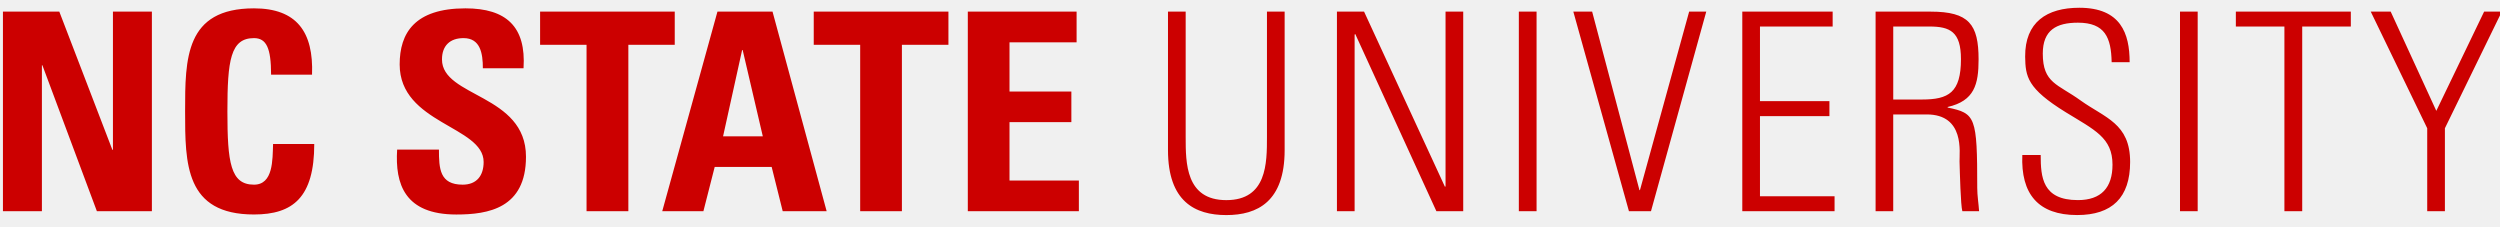
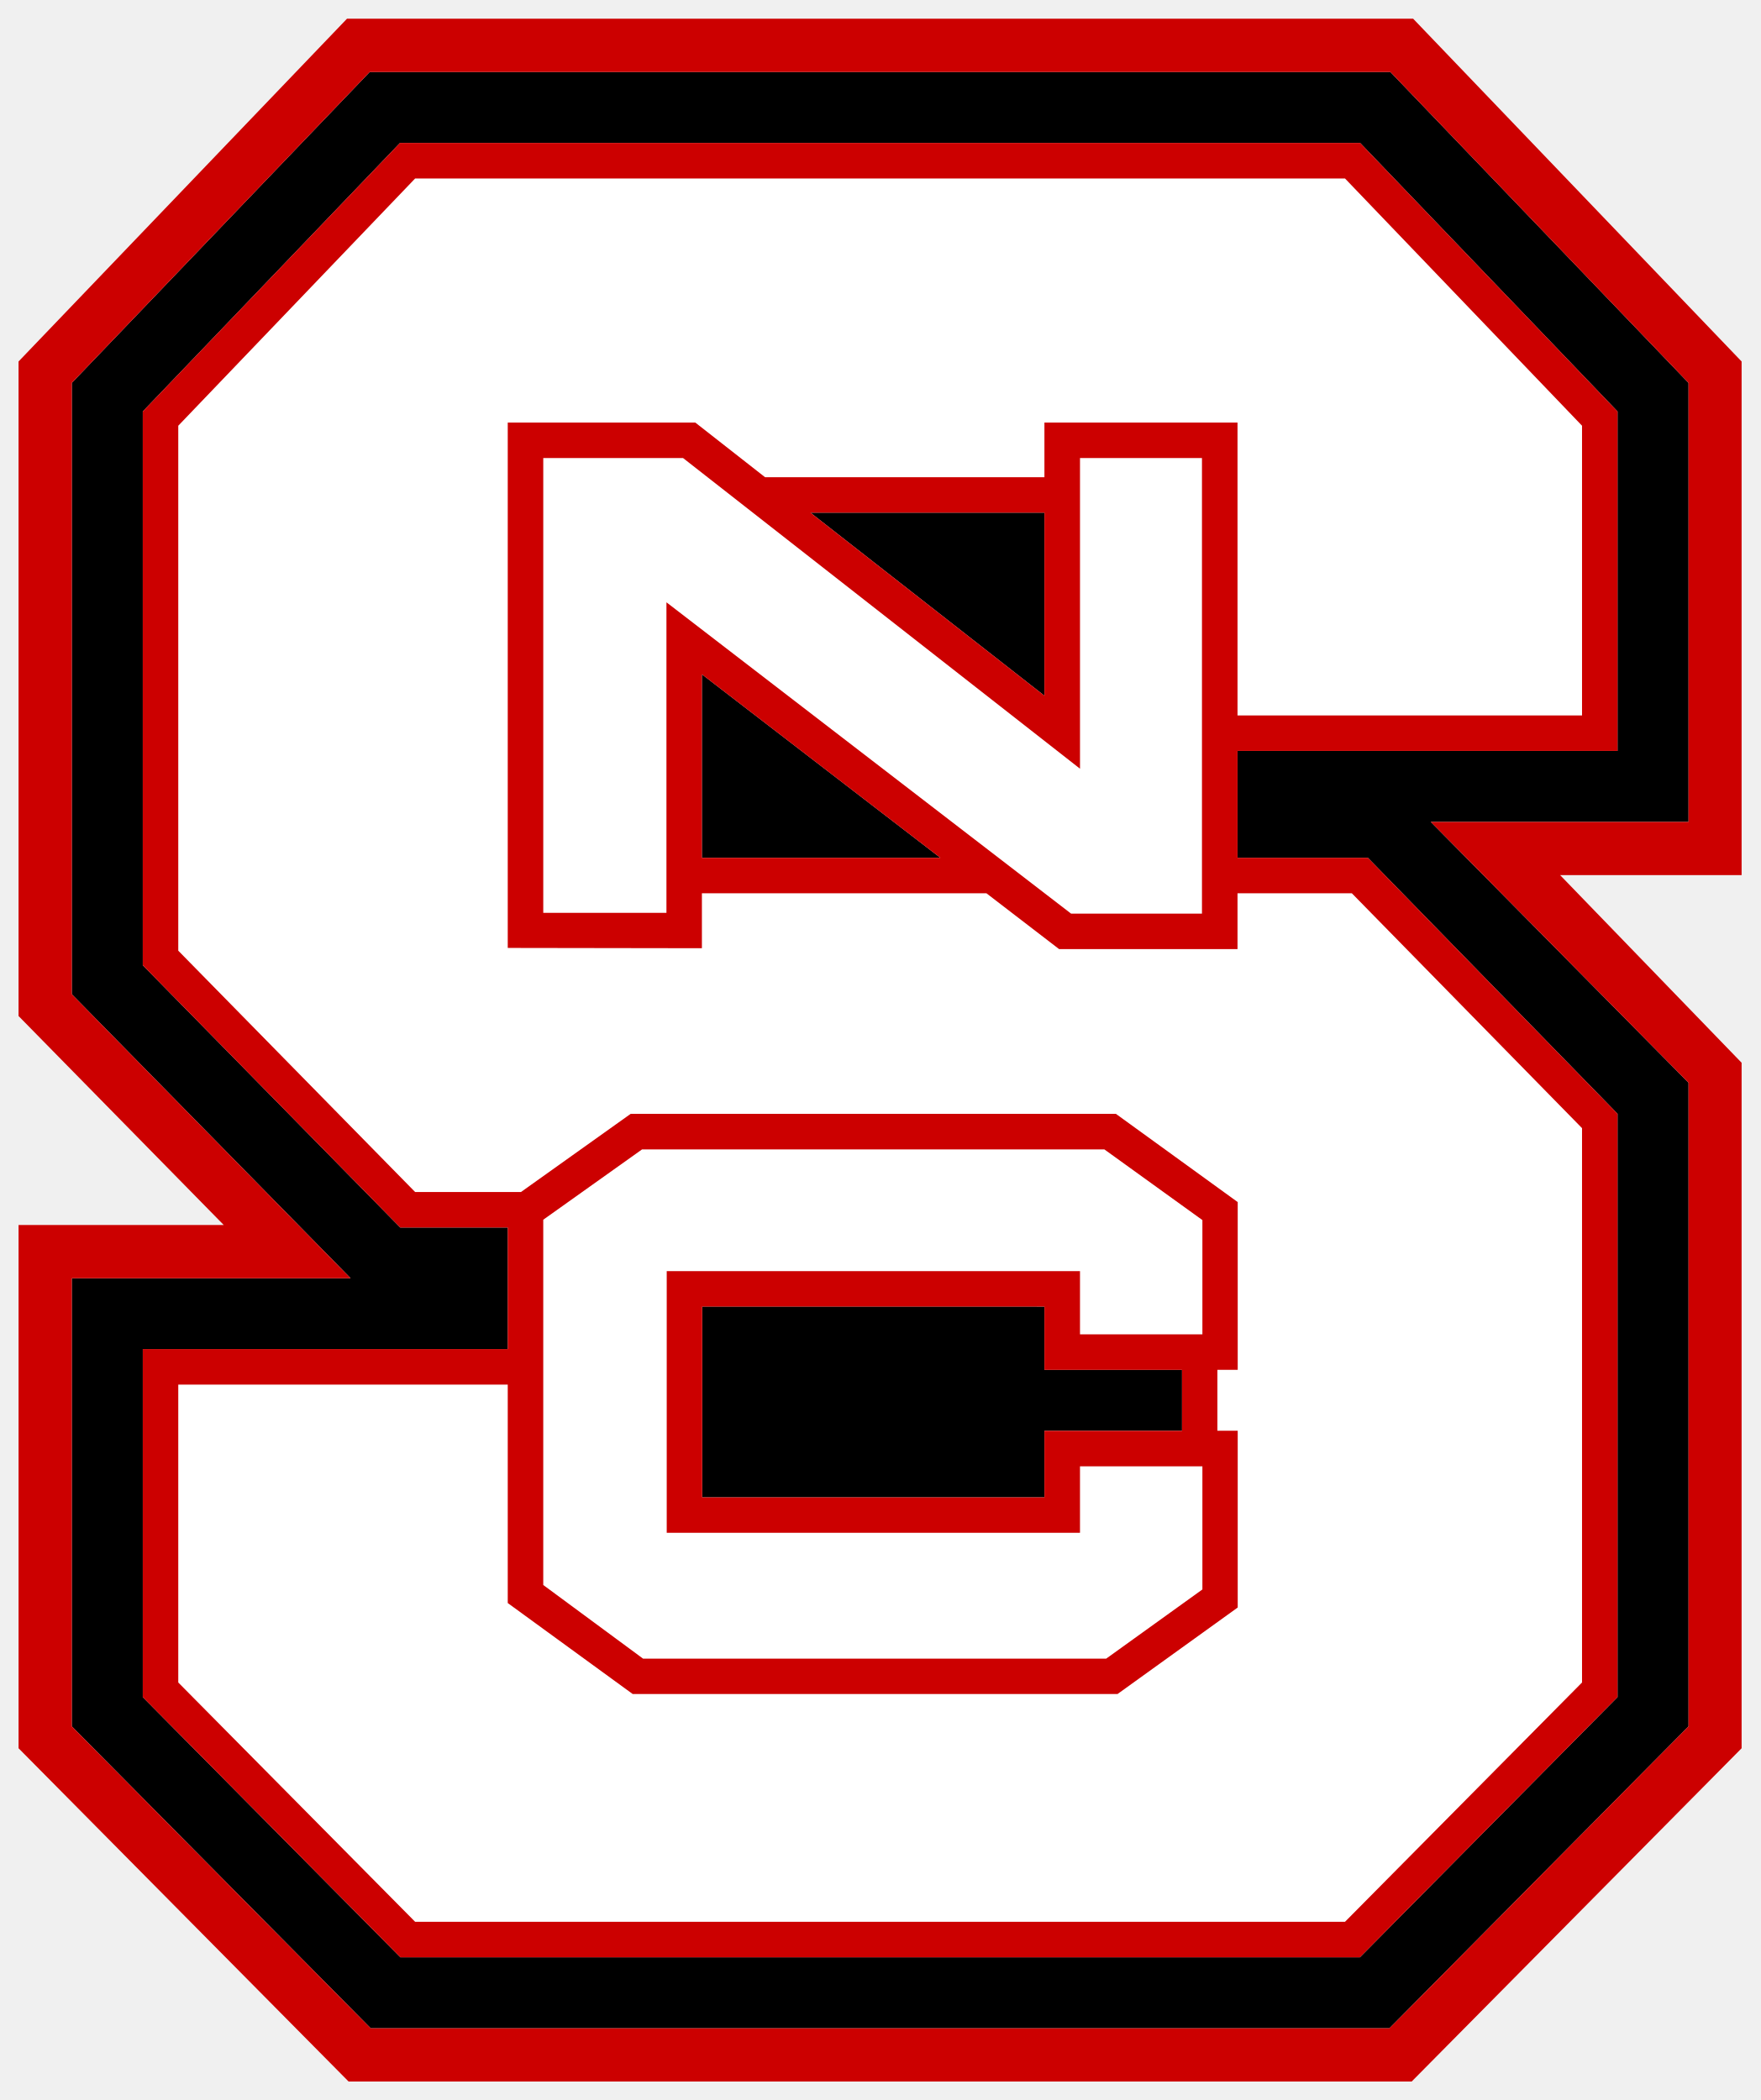
- <svg xmlns="http://www.w3.org/2000/svg" width="121.25" height="11" xml:space="preserve" viewBox="0 0 121.25 11" version="1.1">
-   <g transform="matrix(1.25,0,0,-1.25,0,11)">
-     <path d="m80.678 8.499c-1.264 0-2.112-0.559-2.102-1.898 0.012-0.773 0.077-1.232 1.575-2.156 1.115-0.686 1.814-0.984 1.814-2.034 0-0.892-0.44-1.375-1.342-1.375-1.381 0-1.444 0.892-1.444 1.75h-0.713c-0.063-1.512 0.616-2.33 2.127-2.33 1.352 0 2.056 0.676 2.056 2.059 0 1.502-0.974 1.707-1.928 2.391-0.88 0.635-1.461 0.665-1.461 1.814 0 0.911 0.528 1.2 1.363 1.2 1.053 0 1.29-0.581 1.309-1.533h0.698c0 1.115-0.344 2.112-1.953 2.112zm-70.824-0.023c-2.671 0-2.672-1.951-2.672-4 0-2.025 0.001-3.998 2.672-3.998 1.513 0 2.339 0.665 2.339 2.734h-1.598c-0.021-0.612 0.009-1.577-0.741-1.577-0.911 0-1.031 0.857-1.031 2.841 0 1.985 0.12 2.845 1.031 2.845 0.484 0 0.664-0.388 0.664-1.417h1.589c0.064 1.662-0.6 2.572-2.253 2.572zm8.205 0c-1.974 0-2.552-0.964-2.552-2.175-0-2.306 3.258-2.389 3.258-3.786 0-0.525-0.265-0.88-0.814-0.88-0.891 0-0.92 0.622-0.92 1.361h-1.622c-0.084-1.337 0.291-2.519 2.297-2.519 1.23 0 2.702 0.237 2.702 2.242 0 2.434-3.259 2.304-3.259 3.775 0 0.535 0.312 0.827 0.836 0.827 0.653 0 0.75-0.591 0.75-1.17h1.578c0.106 1.62-0.677 2.325-2.253 2.325zm-17.945-0.127v-7.744h1.512v5.662h0.019l2.114-5.662h2.134v7.744h-1.511v-5.362h-0.022l-2.059 5.362h-2.188zm20.842 0v-1.288h1.802v-6.456h1.622v6.456h1.8v1.288h-5.223zm6.881 0-2.142-7.744h1.597l0.438 1.717h2.211l0.428-1.717h1.705l-2.1 7.744h-2.136zm3.736 0v-1.288h1.802v-6.456h1.619v6.456h1.805v1.288h-5.225zm5.978 0v-7.744h4.309v1.191h-2.691v2.264h2.4v1.189h-2.4v1.909h2.603v1.191h-4.222zm7.767 0v-5.375c0-1.994 1.05-2.519 2.263-2.519 1.21 0 2.263 0.525 2.263 2.519v5.375h-0.686v-4.867c0-1.008 0-2.447-1.577-2.447-1.576 0-1.577 1.439-1.577 2.447v4.867h-0.686zm6.555 0v-7.744h0.686v6.852l0.025 0.023 3.148-6.875h1.041v7.744h-0.686v-6.778l-0.022-0.02-3.139 6.798h-1.053zm7.058 0v-7.744h0.688v7.744h-0.688zm2.114 0 2.158-7.744h0.855l2.145 7.744h-0.664l-1.909-6.927h-0.019l-1.836 6.927h-0.73zm6.556 0v-7.744h3.58v0.58h-2.894v3.108h2.695v0.583h-2.695v2.895h2.82v0.578h-3.506zm5.172 0v-7.744h0.684v3.755h1.3c1.488 0 1.263-1.49 1.273-1.825 0.012-0.415 0.043-1.703 0.109-1.93h0.65c-0.02 0.303-0.072 0.603-0.072 0.902 0 2.768-0.064 2.896-1.148 3.12v0.022c1.039 0.237 1.2 0.878 1.2 1.845 0 1.361-0.372 1.855-1.864 1.855h-2.133zm11.811 0v-7.744h0.686v7.744h-0.686zm2.167 0v-0.578h1.884v-7.166h0.691v7.166h1.886v0.578h-4.461zm5.234 0 2.191-4.525v-3.219h0.686v3.219l2.208 4.525h-0.686l-1.855-3.85-1.77 3.85h-0.773zm-18.527-0.578h1.405c0.803 0 1.222-0.206 1.222-1.266 0-1.3-0.482-1.566-1.511-1.566h-1.116v2.831zm-44.664-0.914h0.022l0.781-3.347h-1.542l0.739 3.347z" fill="#c00" />
+ <svg xmlns="http://www.w3.org/2000/svg" width="188.852" height="225.344" viewBox="0 0 188.852 225.344">
+   <g>
+     <path d="M39.662,7.728,7.704,41.088l-.001,65.6,29.914,30.478H7.703l.001,48.082,32.067,32.4H149.064l32.09-32.4V116.181l-27.651-27.984h27.651V41.088l-31.981-33.36L39.664,7.728Zm3.25,7.609H145.922l27.614,28.813v36.427H132.766v11.469h13.984L173.536,119.515v62.597l-27.638,27.92H42.954l-27.635-27.92 0-37.346h39.157v-13.048H42.938l-27.619-28.141 0-59.427,27.594-28.813Zm44.042,39.678,25.099,19.64v-19.64Zm-11.651,17.344v19.686h25.579Zm.032,67.843v20.469h36.718V153.531h14.76v-6.538h-14.76V140.203Z" />
+     <path d="M44.538,19.15,19.125,45.682V102.016L44.538,127.915H55.891l11.771-8.39h52.056l13.069,9.469v18h-2.178v6.538h2.178V172.496l-12.89,9.28H67.875l-13.4-9.76v-23.438H19.125V180.544l25.413,25.68h99.76l25.43-25.68V121.056l-24.696-25.203H132.766v5.99H113.626l-7.797-5.99H75.302v5.898l-20.827-.029V45.347H74.594l7.491,5.866h29.968v-5.866h20.714v31.427H169.728V45.682L144.298,19.15h-99.76Zm13.744,30v48.803H71.501v-33.32L114.912,98.04h14.042V49.15h-13.088v33.334l-42.584-33.334h-15Zm10.6,74.187-10.6,7.547V170.08l10.709,7.904h49.688L129,170.56V157.344H115.866v7.136H71.531V136.4h44.334v6.787H129v-12.266l-10.515-7.584Z" style="fill: #fff" />
+     <path d="M186.848,187.6v-73.56l-19.472-20.134h19.472V38.79L151.61,2.009l-114.384-0-0.0 0L1.99,38.79l0,70.235,22.016,22.427H1.991l0,56.147,35.406,35.76h114.056ZM39.662,7.728H149.171l31.981,33.36V88.197H153.501L181.152,116.181v69.067l-32.09,32.4H39.771l-32.067-32.4-.001-48.082H37.617L7.703,106.688l.001-65.6,31.958-33.36Zm3.25,7.609L15.318,44.15l0,59.427,27.619,28.141h11.538v13.048H15.319l0,37.346,27.635,27.92h102.944l27.638-27.92V119.515L146.751,92.046H132.767V80.577h40.77V44.15l-27.614-28.813L42.913,15.337Zm1.626,3.813h99.76l25.43,26.531v31.093h-36.962V45.344h-20.714v5.869h-29.968l-7.491-5.869H54.475V101.718l20.827.032V95.853h30.526l7.797,5.99h19.141V95.853H145.032l24.696,25.203v59.488l-25.43,25.68h-99.76l-25.413-25.68v-31.966h35.35V172.016l13.4,9.76h52.022l12.89-9.28V153.531h-2.178v-6.538h2.178v-18l-13.069-9.469h-52.056l-11.771,8.39H44.538L19.125,102.016V45.682Zm13.744,30h15l42.584,33.334V49.15h13.088V98.04H114.912L71.501,64.634v33.32H58.282Zm28.672,5.866h25.099v19.64ZM75.302,72.36l25.579,19.686H75.302Zm-6.421,50.978h49.603L129,130.922v12.266H115.866V136.4H71.531v28.08h44.334v-7.136H129V170.56l-10.322,7.424h-49.688l-10.709-7.904V130.885Zm6.453,16.866h36.718v6.79h14.76v6.538h-14.76v7.141H75.334Z" style="fill: #c00" />
  </g>
</svg>
